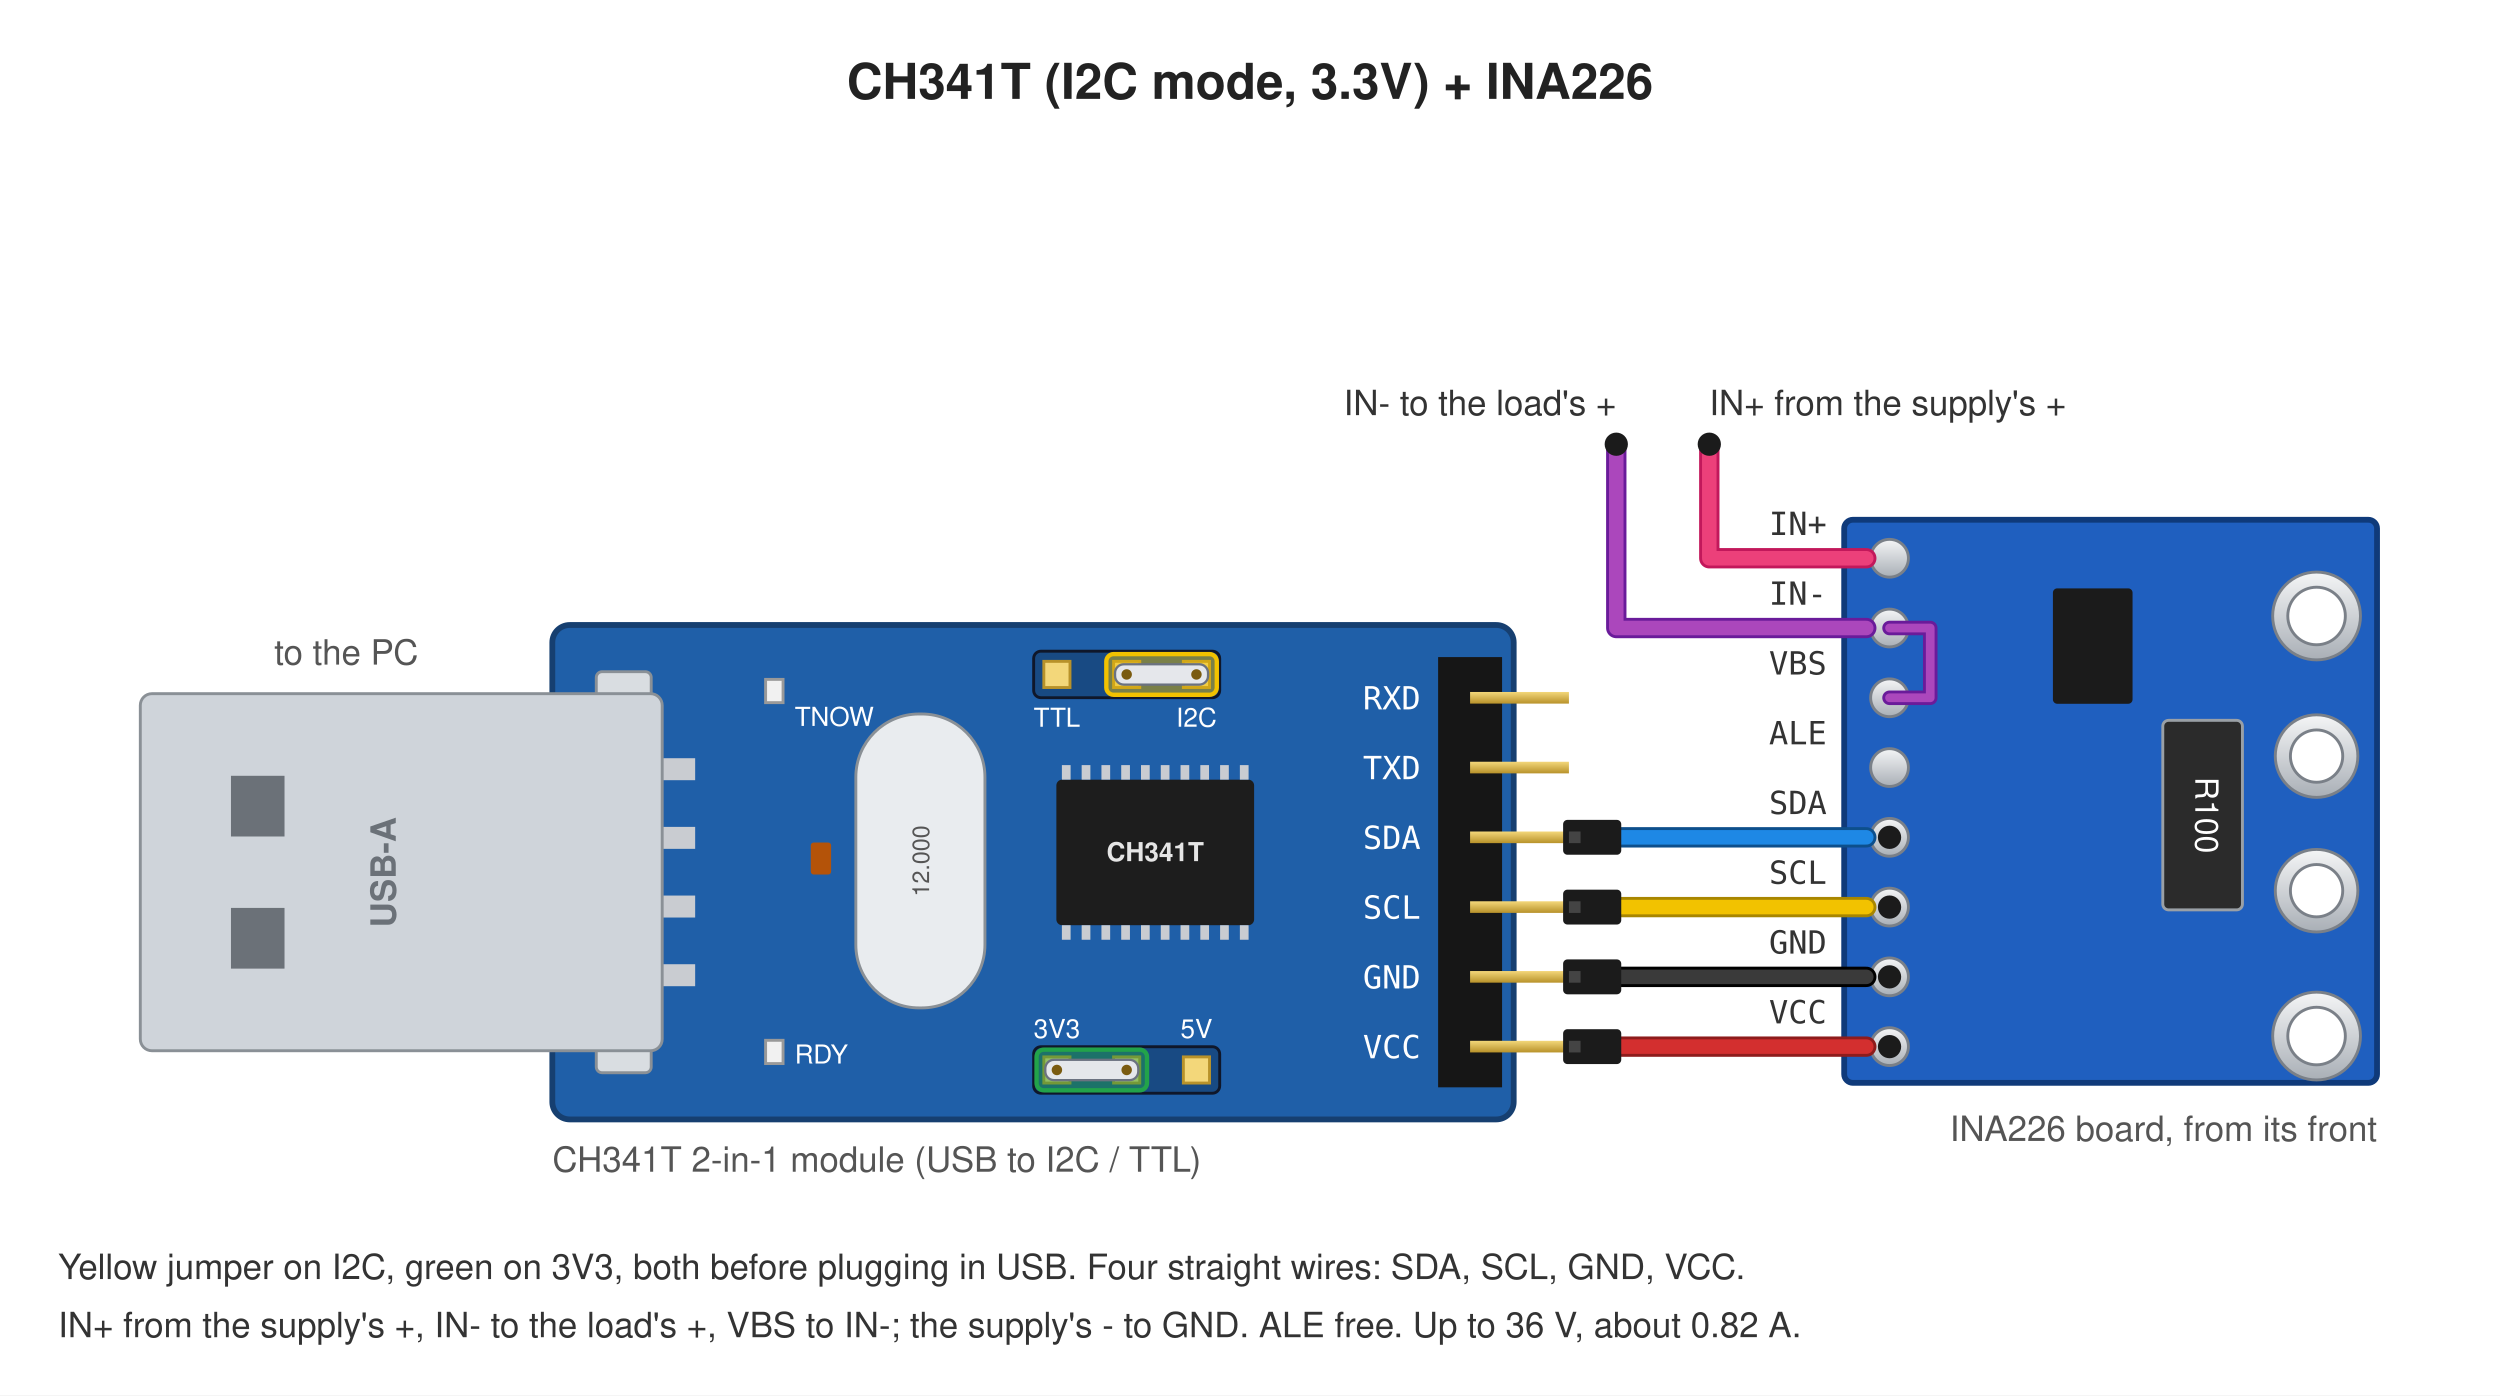
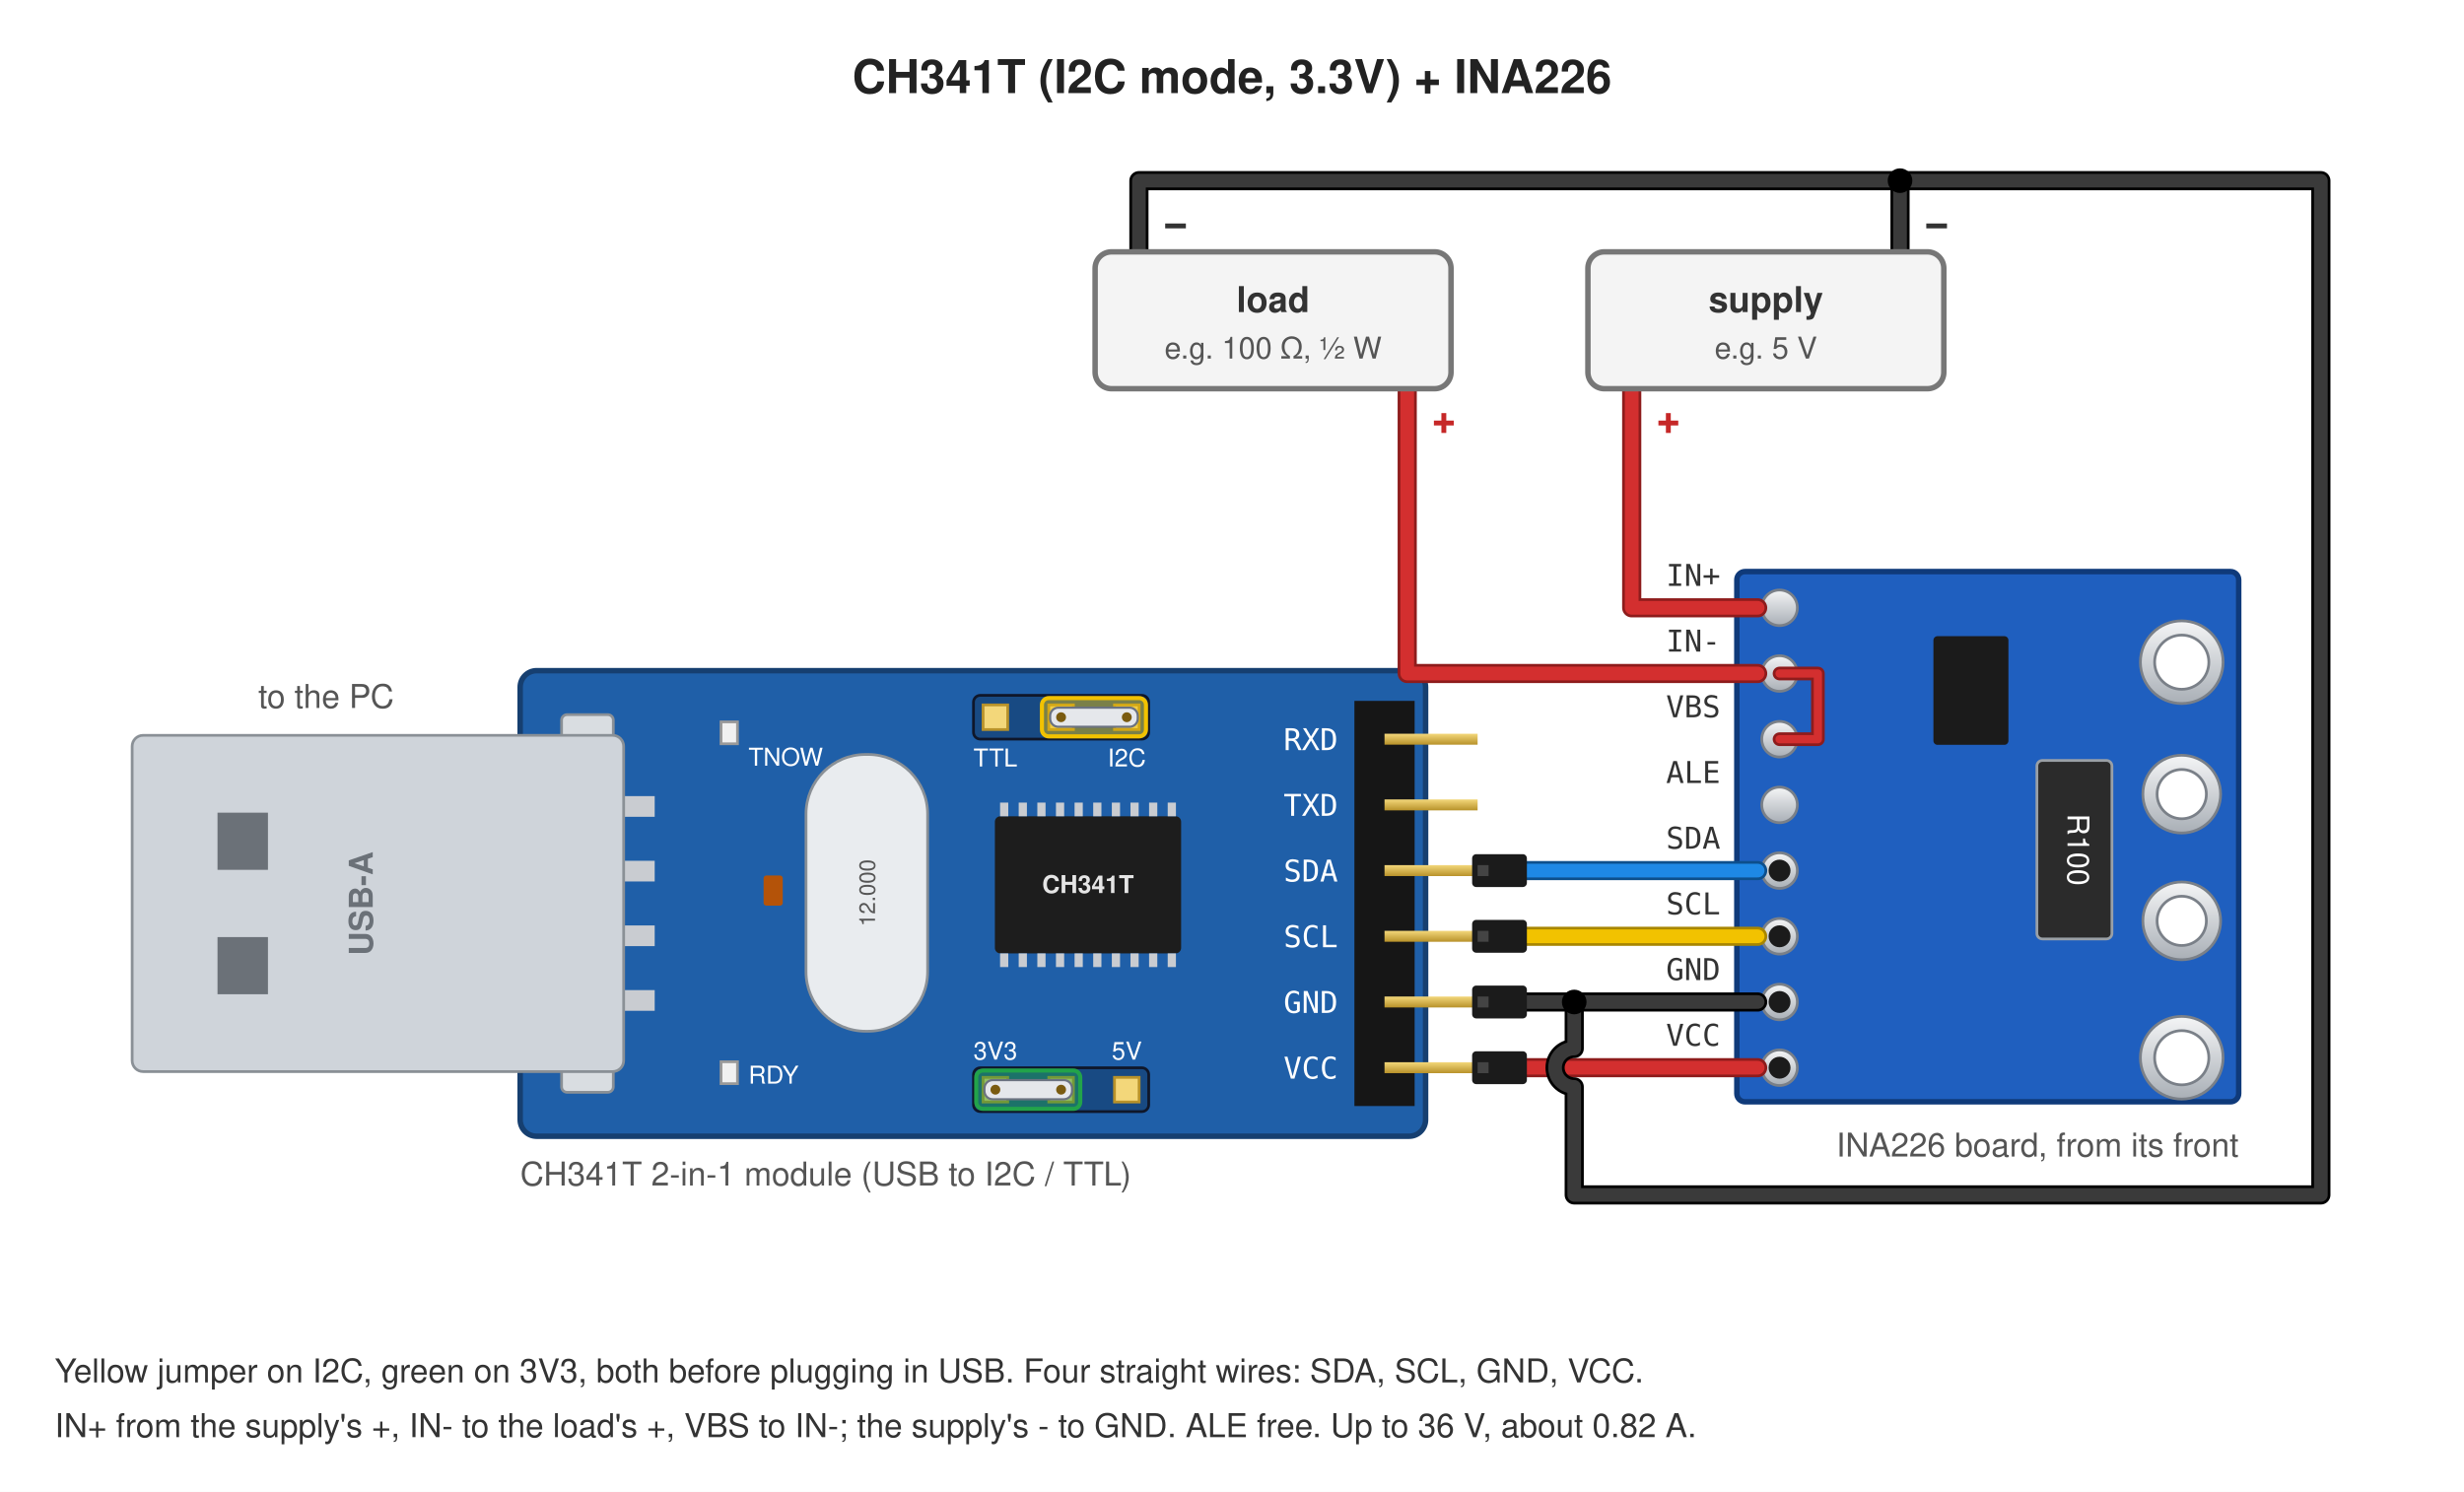
- <svg xmlns="http://www.w3.org/2000/svg" viewBox="0 0 860 480" width="860" height="480" font-family="Helvetica, Arial, sans-serif">
+ <svg xmlns="http://www.w3.org/2000/svg" viewBox="0 0 900 545" width="900" height="545" font-family="Helvetica, Arial, sans-serif">
  <style>@media (prefers-color-scheme: dark) { .bg { fill-opacity: 0.85 } }</style>
  <defs>
    <linearGradient id="pin" x1="0" y1="0" x2="0" y2="1">
      <stop offset="0" stop-color="#f3d77a" />
      <stop offset="1" stop-color="#b8922a" />
    </linearGradient>
    <linearGradient id="pad" x1="0" y1="0" x2="0" y2="1">
      <stop offset="0" stop-color="#f4f5f6" />
      <stop offset="1" stop-color="#a9afb6" />
    </linearGradient>
    <g id="dupont">
      <rect x="0" y="-6" width="20" height="12" rx="1.5" fill="#1b1b1b" />
      <rect x="2" y="-2" width="4" height="4" fill="#444" />
    </g>
  </defs>
-   <rect class="bg" width="860" height="480" fill="#ffffff" />
-   <text x="430.0" y="34" text-anchor="middle" font-size="17" font-weight="bold" fill="#222">CH341T (I2C mode, 3.3V) + INA226</text>
-   <text x="119.134" y="228.622" text-anchor="middle" font-size="12" fill="#555">to the PC</text>
-   <rect x="190.0" y="215.0" width="330.709" height="170.079" rx="6" fill="#1f5fa8" stroke="#163f70" stroke-width="2" />
-   <rect x="205.118" y="231.063" width="18.898" height="9.449" rx="2" fill="#d9dde1" stroke="#8a9096" />
-   <rect x="205.118" y="359.567" width="18.898" height="9.449" rx="2" fill="#d9dde1" stroke="#8a9096" />
-   <rect x="225.795" y="260.827" width="13.339" height="7.559" fill="#c9ccd1" />
-   <rect x="225.795" y="284.449" width="13.339" height="7.559" fill="#c9ccd1" />
-   <rect x="225.795" y="308.071" width="13.339" height="7.559" fill="#c9ccd1" />
-   <rect x="225.795" y="331.693" width="13.339" height="7.559" fill="#c9ccd1" />
-   <rect x="48.268" y="238.622" width="179.528" height="122.835" rx="4" fill="#cfd4da" stroke="#8a9096" />
-   <rect x="79.449" y="266.874" width="18.425" height="20.882" fill="#6b7178" />
-   <rect x="79.449" y="312.323" width="18.425" height="20.882" fill="#6b7178" />
-   <text transform="translate(136.1417 300.0394) rotate(-90)" text-anchor="middle" font-size="12" font-weight="bold" fill="#6b7178">USB-A</text>
-   <text x="190.0" y="403.079" font-size="12" fill="#555">CH341T 2-in-1 module (USB to I2C / TTL)</text>
-   <rect x="494.709" y="226.039" width="22" height="148.0" fill="#161616" />
+   <rect class="bg" width="900" height="545" fill="#ffffff" />
+   <text x="450.0" y="34" text-anchor="middle" font-size="17" font-weight="bold" fill="#222">CH341T (I2C mode, 3.3V) + INA226</text>
+   <text x="119.134" y="258.622" text-anchor="middle" font-size="12" fill="#555">to the PC</text>
+   <rect x="190.0" y="245.0" width="330.709" height="170.079" rx="6" fill="#1f5fa8" stroke="#163f70" stroke-width="2" />
+   <rect x="205.118" y="261.063" width="18.898" height="9.449" rx="2" fill="#d9dde1" stroke="#8a9096" />
+   <rect x="205.118" y="389.567" width="18.898" height="9.449" rx="2" fill="#d9dde1" stroke="#8a9096" />
+   <rect x="225.795" y="290.827" width="13.339" height="7.559" fill="#c9ccd1" />
+   <rect x="225.795" y="314.449" width="13.339" height="7.559" fill="#c9ccd1" />
+   <rect x="225.795" y="338.071" width="13.339" height="7.559" fill="#c9ccd1" />
+   <rect x="225.795" y="361.693" width="13.339" height="7.559" fill="#c9ccd1" />
+   <rect x="48.268" y="268.622" width="179.528" height="122.835" rx="4" fill="#cfd4da" stroke="#8a9096" />
+   <rect x="79.449" y="296.874" width="18.425" height="20.882" fill="#6b7178" />
+   <rect x="79.449" y="342.323" width="18.425" height="20.882" fill="#6b7178" />
+   <text transform="translate(136.1417 330.0394) rotate(-90)" text-anchor="middle" font-size="12" font-weight="bold" fill="#6b7178">USB-A</text>
+   <text x="190.0" y="433.079" font-size="12" fill="#555">CH341T 2-in-1 module (USB to I2C / TTL)</text>
+   <rect x="494.709" y="256.039" width="22" height="148.0" fill="#161616" />
  <g fill="url(#pin)">
-     <rect x="505.709" y="238.039" width="34.0" height="4" />
-     <rect x="505.709" y="262.039" width="34.0" height="4" />
-     <rect x="505.709" y="286.039" width="34.0" height="4" />
-     <rect x="505.709" y="310.039" width="34.0" height="4" />
-     <rect x="505.709" y="334.039" width="34.0" height="4" />
-     <rect x="505.709" y="358.039" width="34.0" height="4" />
+     <rect x="505.709" y="268.039" width="34.0" height="4" />
+     <rect x="505.709" y="292.039" width="34.0" height="4" />
+     <rect x="505.709" y="316.039" width="34.0" height="4" />
+     <rect x="505.709" y="340.039" width="34.0" height="4" />
+     <rect x="505.709" y="364.039" width="34.0" height="4" />
+     <rect x="505.709" y="388.039" width="34.0" height="4" />
  </g>
  <g font-size="11" fill="#fff" font-family="Menlo, Consolas, monospace" text-anchor="end">
-     <text x="488.709" y="244.039">RXD</text>
-     <text x="488.709" y="268.039">TXD</text>
-     <text x="488.709" y="292.039">SDA</text>
-     <text x="488.709" y="316.039">SCL</text>
-     <text x="488.709" y="340.039">GND</text>
-     <text x="488.709" y="364.039">VCC</text>
+     <text x="488.709" y="274.039">RXD</text>
+     <text x="488.709" y="298.039">TXD</text>
+     <text x="488.709" y="322.039">SDA</text>
+     <text x="488.709" y="346.039">SCL</text>
+     <text x="488.709" y="370.039">GND</text>
+     <text x="488.709" y="394.039">VCC</text>
  </g>
-   <rect x="363.386" y="268.197" width="68.031" height="50.079" rx="2" fill="#1d1d1d" />
-   <rect x="365.287" y="263.197" width="3" height="5" fill="#c9ccd1" />
-   <rect x="365.287" y="318.276" width="3" height="5" fill="#c9ccd1" />
-   <rect x="372.091" y="263.197" width="3" height="5" fill="#c9ccd1" />
-   <rect x="372.091" y="318.276" width="3" height="5" fill="#c9ccd1" />
-   <rect x="378.894" y="263.197" width="3" height="5" fill="#c9ccd1" />
-   <rect x="378.894" y="318.276" width="3" height="5" fill="#c9ccd1" />
-   <rect x="385.697" y="263.197" width="3" height="5" fill="#c9ccd1" />
-   <rect x="385.697" y="318.276" width="3" height="5" fill="#c9ccd1" />
-   <rect x="392.5" y="263.197" width="3" height="5" fill="#c9ccd1" />
-   <rect x="392.5" y="318.276" width="3" height="5" fill="#c9ccd1" />
-   <rect x="399.303" y="263.197" width="3" height="5" fill="#c9ccd1" />
-   <rect x="399.303" y="318.276" width="3" height="5" fill="#c9ccd1" />
-   <rect x="406.106" y="263.197" width="3" height="5" fill="#c9ccd1" />
-   <rect x="406.106" y="318.276" width="3" height="5" fill="#c9ccd1" />
-   <rect x="412.909" y="263.197" width="3" height="5" fill="#c9ccd1" />
-   <rect x="412.909" y="318.276" width="3" height="5" fill="#c9ccd1" />
-   <rect x="419.713" y="263.197" width="3" height="5" fill="#c9ccd1" />
-   <rect x="419.713" y="318.276" width="3" height="5" fill="#c9ccd1" />
-   <rect x="426.516" y="263.197" width="3" height="5" fill="#c9ccd1" />
-   <rect x="426.516" y="318.276" width="3" height="5" fill="#c9ccd1" />
-   <text x="397.402" y="296.236" text-anchor="middle" font-size="9" font-weight="bold" fill="#e5e5e5">CH341T</text>
-   <rect x="294.409" y="245.614" width="44.409" height="101.102" rx="21.732" fill="#e9ecef" stroke="#8a9096" />
-   <text transform="translate(319.6142 296.1654) rotate(-90)" text-anchor="middle" font-size="8" fill="#555">12.000</text>
-   <rect x="278.906" y="289.835" width="7" height="11" rx="1" fill="#b45309" />
-   <rect x="355.575" y="224.008" width="64" height="16" rx="2.5" fill="#000" fill-opacity="0.22" stroke="#0f172a" stroke-width="1" />
-   <rect x="407.075" y="227.508" width="9" height="9" fill="#f3d77a" stroke="#b8922a" />
-   <rect x="383.075" y="227.508" width="9" height="9" fill="#f3d77a" stroke="#b8922a" />
-   <rect x="359.075" y="227.508" width="9" height="9" fill="#f3d77a" stroke="#b8922a" />
-   <rect x="380.575" y="225.008" width="38" height="14" rx="2.5" fill="#f2c200" fill-opacity="0.45" stroke="#f2c200" stroke-width="1.5" />
-   <rect x="383.575" y="228.508" width="32" height="7" rx="3" fill="#e5e7eb" stroke="#6b7280" stroke-width="0.8" />
-   <circle cx="387.575" cy="232.008" r="1.8" fill="#7a5b10" />
-   <circle cx="411.575" cy="232.008" r="1.8" fill="#7a5b10" />
-   <rect x="355.575" y="360.071" width="64" height="16" rx="2.5" fill="#000" fill-opacity="0.22" stroke="#0f172a" stroke-width="1" />
-   <rect x="407.075" y="363.571" width="9" height="9" fill="#f3d77a" stroke="#b8922a" />
-   <rect x="383.075" y="363.571" width="9" height="9" fill="#f3d77a" stroke="#b8922a" />
-   <rect x="359.075" y="363.571" width="9" height="9" fill="#f3d77a" stroke="#b8922a" />
-   <rect x="356.575" y="361.071" width="38" height="14" rx="2.5" fill="#22a34a" fill-opacity="0.45" stroke="#22a34a" stroke-width="1.5" />
-   <rect x="359.575" y="364.571" width="32" height="7" rx="3" fill="#e5e7eb" stroke="#6b7280" stroke-width="0.8" />
-   <circle cx="363.575" cy="368.071" r="1.8" fill="#7a5b10" />
-   <circle cx="387.575" cy="368.071" r="1.8" fill="#7a5b10" />
-   <text x="411.575" y="250.008" text-anchor="middle" font-size="9" fill="#fff">I2C</text>
-   <text x="363.575" y="250.008" text-anchor="middle" font-size="9" fill="#fff">TTL</text>
-   <text x="411.575" y="357.071" text-anchor="middle" font-size="9" fill="#fff">5V</text>
-   <text x="363.575" y="357.071" text-anchor="middle" font-size="9" fill="#fff">3V3</text>
-   <rect x="263.37" y="233.709" width="6" height="8" fill="#f1f1f1" stroke="#999" />
-   <text x="273.37" y="249.709" font-size="9" fill="#fff">TNOW</text>
-   <rect x="263.37" y="357.866" width="6" height="8" fill="#f1f1f1" stroke="#999" />
-   <text x="273.37" y="365.866" font-size="9" fill="#fff">RDY</text>
-   <rect x="634.4" y="178.8" width="183.3" height="193.7" rx="3" fill="#1f5fbf" stroke="#0f3a7a" stroke-width="2" />
-   <circle cx="796.9" cy="211.9" r="15.1" fill="url(#pad)" stroke="#7a8088" />
-   <circle cx="796.9" cy="211.9" r="9.9" fill="#ffffff" stroke="#7a8088" />
-   <circle cx="796.9" cy="356.4" r="15.1" fill="url(#pad)" stroke="#7a8088" />
-   <circle cx="796.9" cy="356.4" r="9.9" fill="#ffffff" stroke="#7a8088" />
-   <circle cx="796.9" cy="260.1" r="14.2" fill="url(#pad)" stroke="#7a8088" />
-   <circle cx="796.9" cy="260.1" r="9.0" fill="#ffffff" stroke="#7a8088" />
-   <circle cx="796.9" cy="306.4" r="14.2" fill="url(#pad)" stroke="#7a8088" />
-   <circle cx="796.9" cy="306.4" r="9.0" fill="#ffffff" stroke="#7a8088" />
-   <rect x="744.0" y="247.8" width="27.4" height="65.2" rx="2" fill="#2b2b2b" stroke="#9aa0a6" />
-   <text transform="translate(757.7 280.4) rotate(90)" text-anchor="middle" dominant-baseline="central" font-size="11" fill="#ffffff">R100</text>
-   <rect x="706.2" y="202.4" width="27.4" height="39.7" rx="1.5" fill="#1b1b1b" />
-   <circle cx="650" cy="192.039" r="6.5" fill="url(#pad)" stroke="#7a8088" />
-   <circle cx="650" cy="216.039" r="6.5" fill="url(#pad)" stroke="#7a8088" />
-   <circle cx="650" cy="240.039" r="6.5" fill="url(#pad)" stroke="#7a8088" />
-   <circle cx="650" cy="264.039" r="6.5" fill="url(#pad)" stroke="#7a8088" />
-   <circle cx="650" cy="288.039" r="6.5" fill="url(#pad)" stroke="#7a8088" />
-   <circle cx="650" cy="312.039" r="6.5" fill="url(#pad)" stroke="#7a8088" />
-   <circle cx="650" cy="336.039" r="6.5" fill="url(#pad)" stroke="#7a8088" />
-   <circle cx="650" cy="360.039" r="6.5" fill="url(#pad)" stroke="#7a8088" />
+   <rect x="363.386" y="298.197" width="68.031" height="50.079" rx="2" fill="#1d1d1d" />
+   <rect x="365.287" y="293.197" width="3" height="5" fill="#c9ccd1" />
+   <rect x="365.287" y="348.276" width="3" height="5" fill="#c9ccd1" />
+   <rect x="372.091" y="293.197" width="3" height="5" fill="#c9ccd1" />
+   <rect x="372.091" y="348.276" width="3" height="5" fill="#c9ccd1" />
+   <rect x="378.894" y="293.197" width="3" height="5" fill="#c9ccd1" />
+   <rect x="378.894" y="348.276" width="3" height="5" fill="#c9ccd1" />
+   <rect x="385.697" y="293.197" width="3" height="5" fill="#c9ccd1" />
+   <rect x="385.697" y="348.276" width="3" height="5" fill="#c9ccd1" />
+   <rect x="392.5" y="293.197" width="3" height="5" fill="#c9ccd1" />
+   <rect x="392.5" y="348.276" width="3" height="5" fill="#c9ccd1" />
+   <rect x="399.303" y="293.197" width="3" height="5" fill="#c9ccd1" />
+   <rect x="399.303" y="348.276" width="3" height="5" fill="#c9ccd1" />
+   <rect x="406.106" y="293.197" width="3" height="5" fill="#c9ccd1" />
+   <rect x="406.106" y="348.276" width="3" height="5" fill="#c9ccd1" />
+   <rect x="412.909" y="293.197" width="3" height="5" fill="#c9ccd1" />
+   <rect x="412.909" y="348.276" width="3" height="5" fill="#c9ccd1" />
+   <rect x="419.713" y="293.197" width="3" height="5" fill="#c9ccd1" />
+   <rect x="419.713" y="348.276" width="3" height="5" fill="#c9ccd1" />
+   <rect x="426.516" y="293.197" width="3" height="5" fill="#c9ccd1" />
+   <rect x="426.516" y="348.276" width="3" height="5" fill="#c9ccd1" />
+   <text x="397.402" y="326.236" text-anchor="middle" font-size="9" font-weight="bold" fill="#e5e5e5">CH341T</text>
+   <rect x="294.409" y="275.614" width="44.409" height="101.102" rx="21.732" fill="#e9ecef" stroke="#8a9096" />
+   <text transform="translate(319.6142 326.1654) rotate(-90)" text-anchor="middle" font-size="8" fill="#555">12.000</text>
+   <rect x="278.906" y="319.835" width="7" height="11" rx="1" fill="#b45309" />
+   <rect x="355.575" y="254.008" width="64" height="16" rx="2.5" fill="#000" fill-opacity="0.22" stroke="#0f172a" stroke-width="1" />
+   <rect x="407.075" y="257.508" width="9" height="9" fill="#f3d77a" stroke="#b8922a" />
+   <rect x="383.075" y="257.508" width="9" height="9" fill="#f3d77a" stroke="#b8922a" />
+   <rect x="359.075" y="257.508" width="9" height="9" fill="#f3d77a" stroke="#b8922a" />
+   <rect x="380.575" y="255.008" width="38" height="14" rx="2.5" fill="#f2c200" fill-opacity="0.45" stroke="#f2c200" stroke-width="1.5" />
+   <rect x="383.575" y="258.508" width="32" height="7" rx="3" fill="#e5e7eb" stroke="#6b7280" stroke-width="0.8" />
+   <circle cx="387.575" cy="262.008" r="1.8" fill="#7a5b10" />
+   <circle cx="411.575" cy="262.008" r="1.8" fill="#7a5b10" />
+   <rect x="355.575" y="390.071" width="64" height="16" rx="2.5" fill="#000" fill-opacity="0.22" stroke="#0f172a" stroke-width="1" />
+   <rect x="407.075" y="393.571" width="9" height="9" fill="#f3d77a" stroke="#b8922a" />
+   <rect x="383.075" y="393.571" width="9" height="9" fill="#f3d77a" stroke="#b8922a" />
+   <rect x="359.075" y="393.571" width="9" height="9" fill="#f3d77a" stroke="#b8922a" />
+   <rect x="356.575" y="391.071" width="38" height="14" rx="2.5" fill="#22a34a" fill-opacity="0.45" stroke="#22a34a" stroke-width="1.5" />
+   <rect x="359.575" y="394.571" width="32" height="7" rx="3" fill="#e5e7eb" stroke="#6b7280" stroke-width="0.8" />
+   <circle cx="363.575" cy="398.071" r="1.8" fill="#7a5b10" />
+   <circle cx="387.575" cy="398.071" r="1.8" fill="#7a5b10" />
+   <text x="411.575" y="280.008" text-anchor="middle" font-size="9" fill="#fff">I2C</text>
+   <text x="363.575" y="280.008" text-anchor="middle" font-size="9" fill="#fff">TTL</text>
+   <text x="411.575" y="387.071" text-anchor="middle" font-size="9" fill="#fff">5V</text>
+   <text x="363.575" y="387.071" text-anchor="middle" font-size="9" fill="#fff">3V3</text>
+   <rect x="263.37" y="263.709" width="6" height="8" fill="#f1f1f1" stroke="#999" />
+   <text x="273.37" y="279.709" font-size="9" fill="#fff">TNOW</text>
+   <rect x="263.37" y="387.866" width="6" height="8" fill="#f1f1f1" stroke="#999" />
+   <text x="273.37" y="395.866" font-size="9" fill="#fff">RDY</text>
+   <rect x="634.4" y="208.8" width="183.3" height="193.7" rx="3" fill="#1f5fbf" stroke="#0f3a7a" stroke-width="2" />
+   <circle cx="796.9" cy="241.9" r="15.1" fill="url(#pad)" stroke="#7a8088" />
+   <circle cx="796.9" cy="241.9" r="9.9" fill="#ffffff" stroke="#7a8088" />
+   <circle cx="796.9" cy="386.4" r="15.1" fill="url(#pad)" stroke="#7a8088" />
+   <circle cx="796.9" cy="386.4" r="9.9" fill="#ffffff" stroke="#7a8088" />
+   <circle cx="796.9" cy="290.1" r="14.2" fill="url(#pad)" stroke="#7a8088" />
+   <circle cx="796.9" cy="290.1" r="9.0" fill="#ffffff" stroke="#7a8088" />
+   <circle cx="796.9" cy="336.4" r="14.2" fill="url(#pad)" stroke="#7a8088" />
+   <circle cx="796.9" cy="336.4" r="9.0" fill="#ffffff" stroke="#7a8088" />
+   <rect x="744.0" y="277.8" width="27.4" height="65.2" rx="2" fill="#2b2b2b" stroke="#9aa0a6" />
+   <text transform="translate(757.7 310.4) rotate(90)" text-anchor="middle" dominant-baseline="central" font-size="11" fill="#ffffff">R100</text>
+   <rect x="706.2" y="232.4" width="27.4" height="39.7" rx="1.5" fill="#1b1b1b" />
+   <circle cx="650" cy="222.039" r="6.5" fill="url(#pad)" stroke="#7a8088" />
+   <circle cx="650" cy="246.039" r="6.5" fill="url(#pad)" stroke="#7a8088" />
+   <circle cx="650" cy="270.039" r="6.5" fill="url(#pad)" stroke="#7a8088" />
+   <circle cx="650" cy="294.039" r="6.5" fill="url(#pad)" stroke="#7a8088" />
+   <circle cx="650" cy="318.039" r="6.5" fill="url(#pad)" stroke="#7a8088" />
+   <circle cx="650" cy="342.039" r="6.5" fill="url(#pad)" stroke="#7a8088" />
+   <circle cx="650" cy="366.039" r="6.5" fill="url(#pad)" stroke="#7a8088" />
+   <circle cx="650" cy="390.039" r="6.5" fill="url(#pad)" stroke="#7a8088" />
  <g font-size="11" fill="#333" font-family="Menlo, Consolas, monospace">
-     <text x="628.4" y="184.039" text-anchor="end">IN+</text>
-     <text x="628.4" y="208.039" text-anchor="end">IN-</text>
-     <text x="628.4" y="232.039" text-anchor="end">VBS</text>
-     <text x="628.4" y="256.039" text-anchor="end">ALE</text>
-     <text x="628.4" y="280.039" text-anchor="end">SDA</text>
-     <text x="628.4" y="304.039" text-anchor="end">SCL</text>
-     <text x="628.4" y="328.039" text-anchor="end">GND</text>
-     <text x="628.4" y="352.039" text-anchor="end">VCC</text>
+     <text x="628.4" y="214.039" text-anchor="end">IN+</text>
+     <text x="628.4" y="238.039" text-anchor="end">IN-</text>
+     <text x="628.4" y="262.039" text-anchor="end">VBS</text>
+     <text x="628.4" y="286.039" text-anchor="end">ALE</text>
+     <text x="628.4" y="310.039" text-anchor="end">SDA</text>
+     <text x="628.4" y="334.039" text-anchor="end">SCL</text>
+     <text x="628.4" y="358.039" text-anchor="end">GND</text>
+     <text x="628.4" y="382.039" text-anchor="end">VCC</text>
  </g>
  <g stroke-linecap="round" stroke-linejoin="round" fill="none">
-     <path d="M557.709 288.039 H642" stroke="#0d4f8c" stroke-width="7" />
-     <path d="M557.709 288.039 H642" stroke="#1e88e5" stroke-width="5" />
-     <path d="M557.709 312.039 H642" stroke="#a88600" stroke-width="7" />
-     <path d="M557.709 312.039 H642" stroke="#f2c200" stroke-width="5" />
-     <path d="M557.709 336.039 H642" stroke="#000" stroke-width="7" />
-     <path d="M557.709 336.039 H642" stroke="#3a3a3a" stroke-width="5" />
-     <path d="M557.709 360.039 H642" stroke="#8e1c1c" stroke-width="7" />
-     <path d="M557.709 360.039 H642" stroke="#d32f2f" stroke-width="5" />
-     <path d="M642 192.039 H588 V152.811" stroke="#c2185b" stroke-width="7" />
-     <path d="M642 192.039 H588 V152.811" stroke="#ec407a" stroke-width="5" />
-     <path d="M642 216.039 H556 V152.811" stroke="#6a1b9a" stroke-width="7" />
-     <path d="M642 216.039 H556 V152.811" stroke="#ab47bc" stroke-width="5" />
-     <path d="M650 240.039 H664 V216.039 H650" stroke="#6a1b9a" stroke-width="5" />
-     <path d="M650 240.039 H664 V216.039 H650" stroke="#ab47bc" stroke-width="3" />
+     <path d="M557.709 318.039 H642" stroke="#0d4f8c" stroke-width="7" />
+     <path d="M557.709 318.039 H642" stroke="#1e88e5" stroke-width="5" />
+     <path d="M557.709 342.039 H642" stroke="#a88600" stroke-width="7" />
+     <path d="M557.709 342.039 H642" stroke="#f2c200" stroke-width="5" />
+     <path d="M557.709 366.039 H642" stroke="#000" stroke-width="7" />
+     <path d="M557.709 366.039 H642" stroke="#3a3a3a" stroke-width="5" />
+     <path d="M557.709 390.039 H642" stroke="#8e1c1c" stroke-width="7" />
+     <path d="M557.709 390.039 H642" stroke="#d32f2f" stroke-width="5" />
+     <path d="M596 142 V222.039 H642" stroke="#8e1c1c" stroke-width="7" />
+     <path d="M596 142 V222.039 H642" stroke="#d32f2f" stroke-width="5" />
+     <path d="M642 246.039 H514 V142" stroke="#8e1c1c" stroke-width="7" />
+     <path d="M642 246.039 H514 V142" stroke="#d32f2f" stroke-width="5" />
+     <path d="M416 92 V66 H847.717 V436.512 H575 V397.039 A7 7 0 0 1 575 383.039 V366.039" stroke="#000" stroke-width="7" />
+     <path d="M416 92 V66 H847.717 V436.512 H575 V397.039 A7 7 0 0 1 575 383.039 V366.039" stroke="#3a3a3a" stroke-width="5" />
+     <path d="M694 92 V66" stroke="#000" stroke-width="7" />
+     <path d="M694 92 V66" stroke="#3a3a3a" stroke-width="5" />
+     <path d="M650 270.039 H664 V246.039 H650" stroke="#8e1c1c" stroke-width="5" />
+     <path d="M650 270.039 H664 V246.039 H650" stroke="#d32f2f" stroke-width="3" />
  </g>
-   <circle cx="588" cy="152.811" r="4" fill="#1b1b1b" />
-   <text x="588" y="142.811" text-anchor="start" font-size="12" fill="#333">IN+ from the supply's +</text>
-   <circle cx="556" cy="152.811" r="4" fill="#1b1b1b" />
-   <text x="556" y="142.811" text-anchor="end" font-size="12" fill="#333">IN- to the load's +</text>
-   <use href="#dupont" x="537.709" y="288.039" />
-   <use href="#dupont" x="537.709" y="312.039" />
-   <use href="#dupont" x="537.709" y="336.039" />
-   <use href="#dupont" x="537.709" y="360.039" />
-   <circle cx="650" cy="288.039" r="4" fill="#1b1b1b" />
-   <circle cx="650" cy="312.039" r="4" fill="#1b1b1b" />
-   <circle cx="650" cy="336.039" r="4" fill="#1b1b1b" />
-   <circle cx="650" cy="360.039" r="4" fill="#1b1b1b" />
-   <text x="817.7" y="392.5" text-anchor="end" font-size="12" fill="#555">INA226 board, from its front</text>
+   <circle cx="575" cy="366.039" r="4.5" fill="#000" />
+   <circle cx="694" cy="66" r="4.5" fill="#000" />
+   <rect x="580" y="92" width="130" height="50" rx="6" fill="#f4f4f4" stroke="#777" stroke-width="2" />
+   <text x="645.0" y="114" text-anchor="middle" font-size="13" font-weight="bold" fill="#333">supply</text>
+   <text x="645.0" y="131" text-anchor="middle" font-size="11" fill="#555">e.g. 5 V</text>
+   <rect x="400" y="92" width="130" height="50" rx="6" fill="#f4f4f4" stroke="#777" stroke-width="2" />
+   <text x="465.0" y="114" text-anchor="middle" font-size="13" font-weight="bold" fill="#333">load</text>
+   <text x="465.0" y="131" text-anchor="middle" font-size="11" fill="#555">e.g. 100 Ω, ½ W</text>
+   <text x="605" y="158" font-size="15" font-weight="bold" fill="#c62828">+</text>
+   <text x="523" y="158" font-size="15" font-weight="bold" fill="#c62828">+</text>
+   <text x="703" y="86" font-size="15" font-weight="bold" fill="#333">−</text>
+   <text x="425" y="86" font-size="15" font-weight="bold" fill="#333">−</text>
+   <use href="#dupont" x="537.709" y="318.039" />
+   <use href="#dupont" x="537.709" y="342.039" />
+   <use href="#dupont" x="537.709" y="366.039" />
+   <use href="#dupont" x="537.709" y="390.039" />
+   <circle cx="650" cy="318.039" r="4" fill="#1b1b1b" />
+   <circle cx="650" cy="342.039" r="4" fill="#1b1b1b" />
+   <circle cx="650" cy="366.039" r="4" fill="#1b1b1b" />
+   <circle cx="650" cy="390.039" r="4" fill="#1b1b1b" />
+   <text x="817.7" y="422.5" text-anchor="end" font-size="12" fill="#555">INA226 board, from its front</text>
  <g font-size="12" fill="#333">
-     <text x="20" y="440">Yellow jumper on I2C, green on 3V3, both before plugging in USB. Four straight wires: SDA, SCL, GND, VCC.</text>
-     <text x="20" y="460">IN+ from the supply's +, IN- to the load's +, VBS to IN-; the supply's - to GND. ALE free. Up to 36 V, about 0.82 A.</text>
+     <text x="20" y="505">Yellow jumper on I2C, green on 3V3, both before plugging in USB. Four straight wires: SDA, SCL, GND, VCC.</text>
+     <text x="20" y="525">IN+ from the supply's +, IN- to the load's +, VBS to IN-; the supply's - to GND. ALE free. Up to 36 V, about 0.82 A.</text>
  </g>
</svg>
